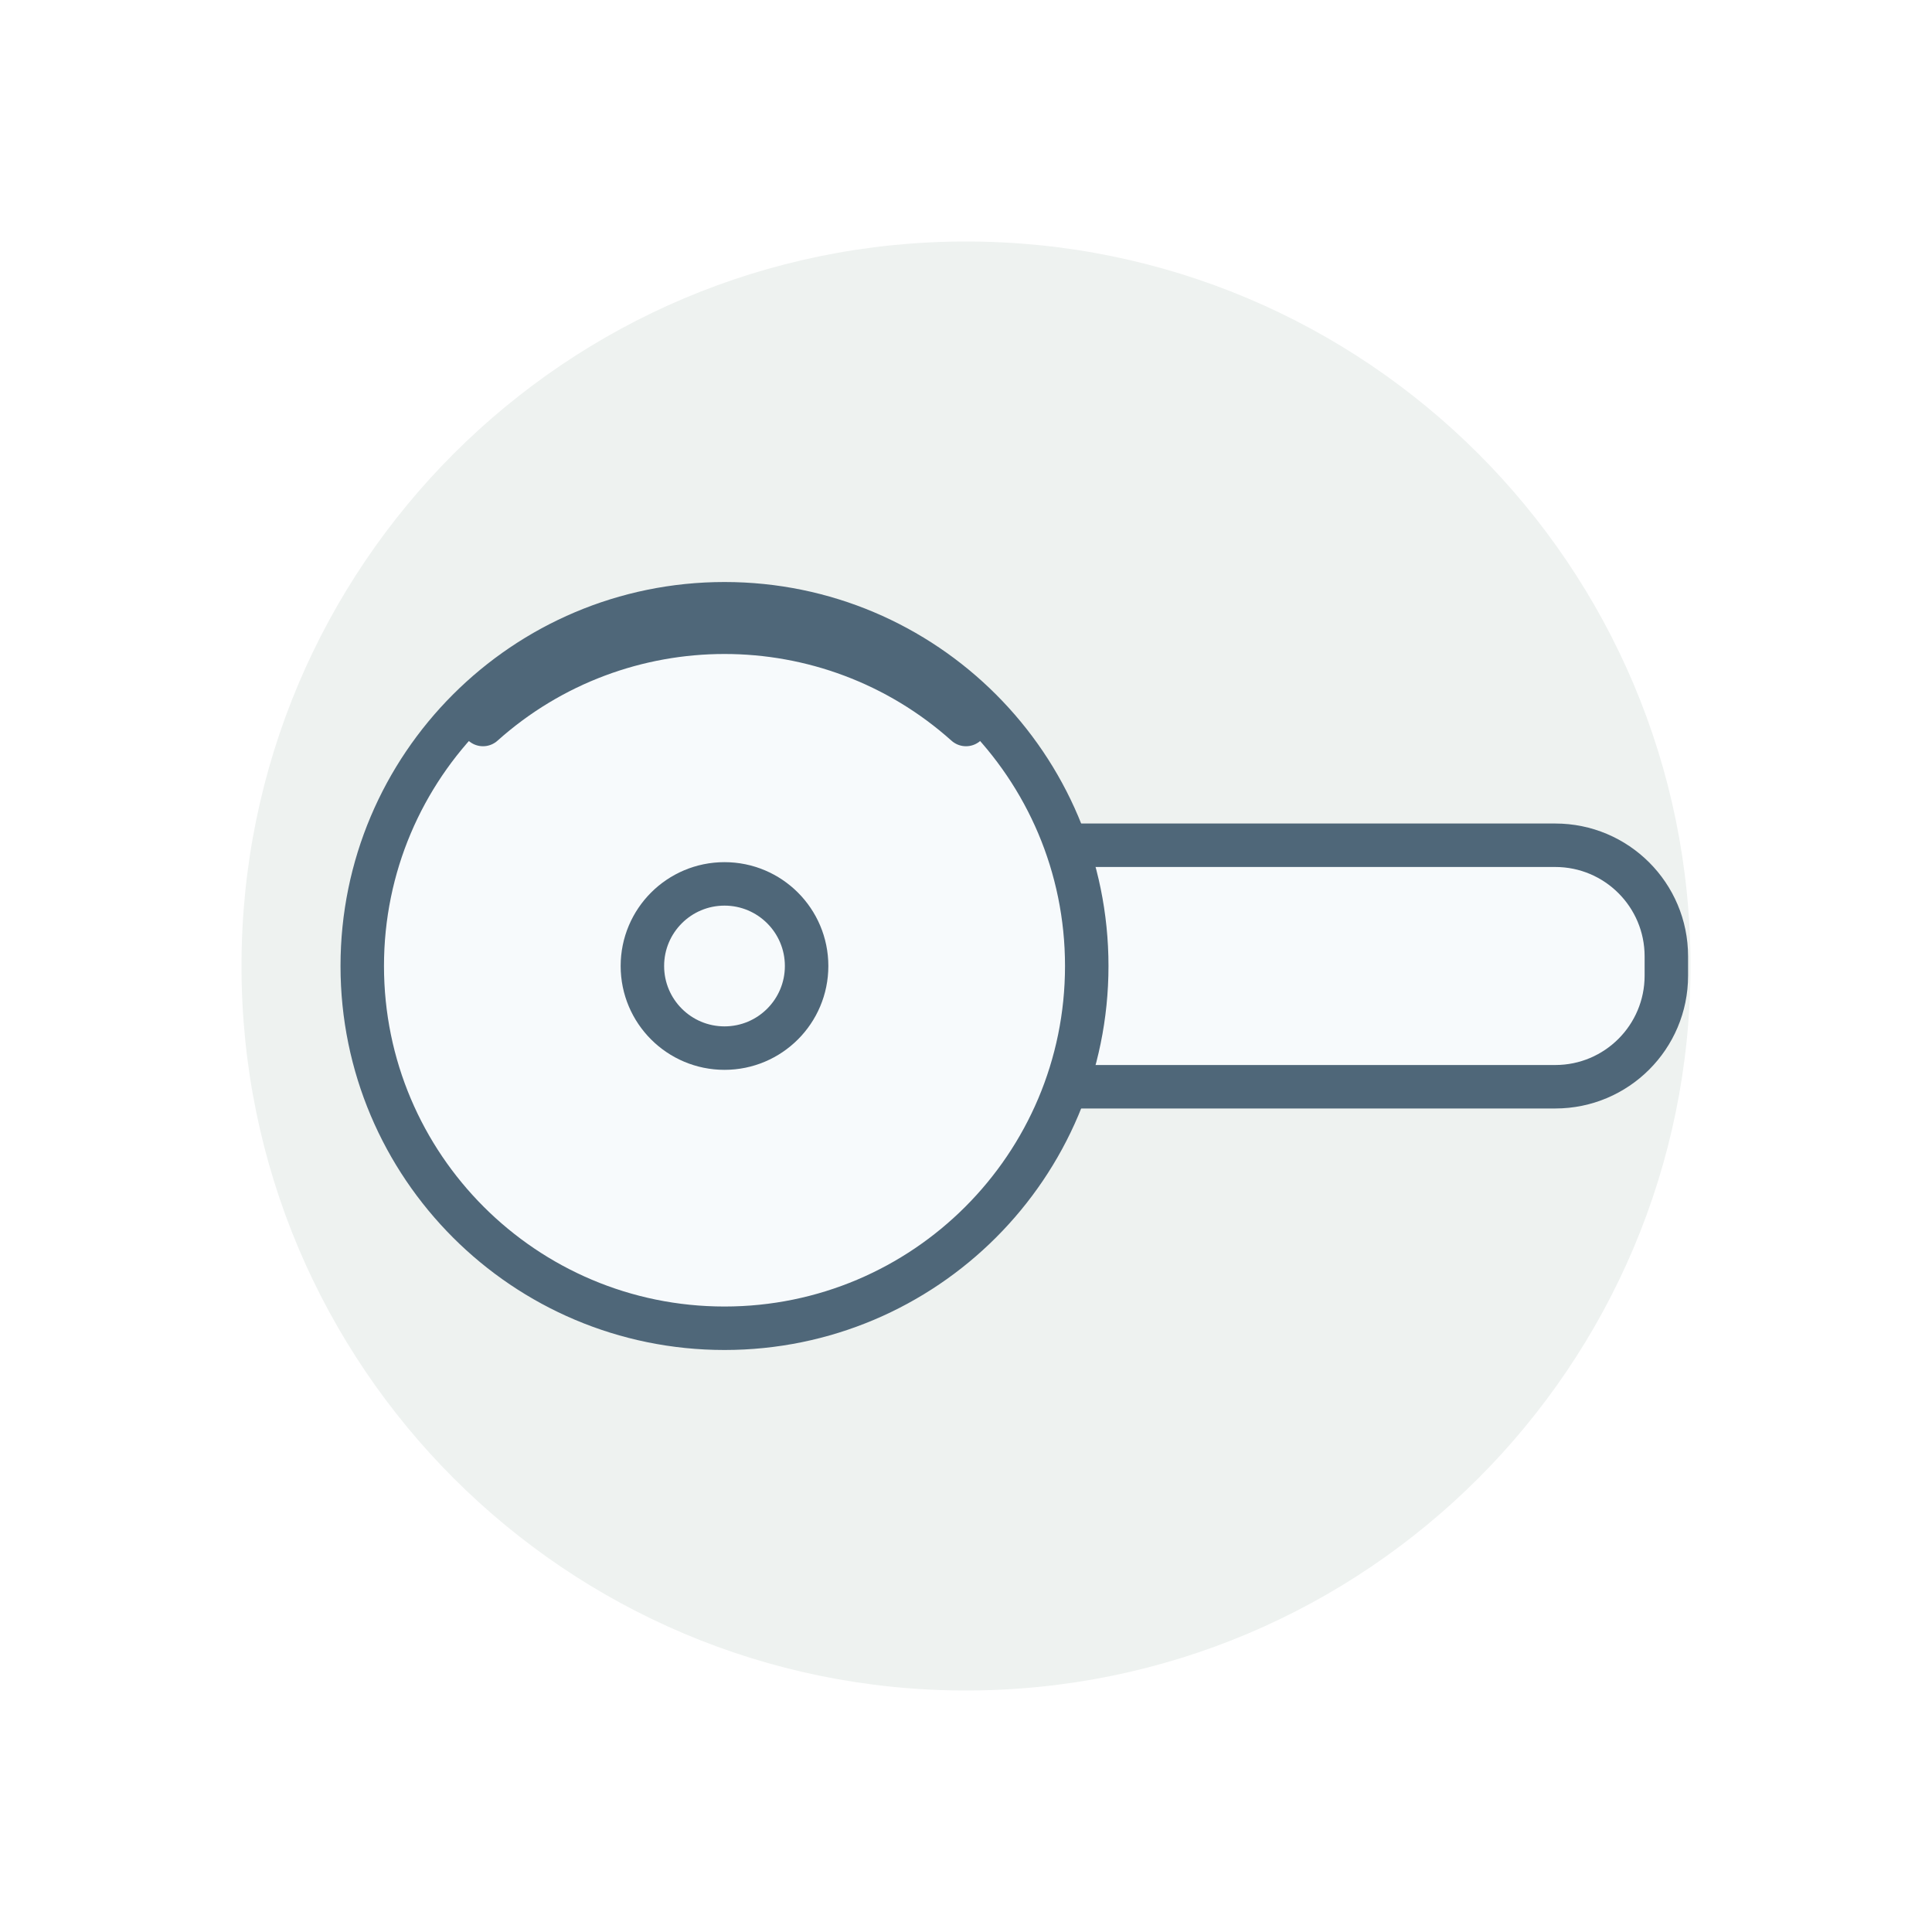
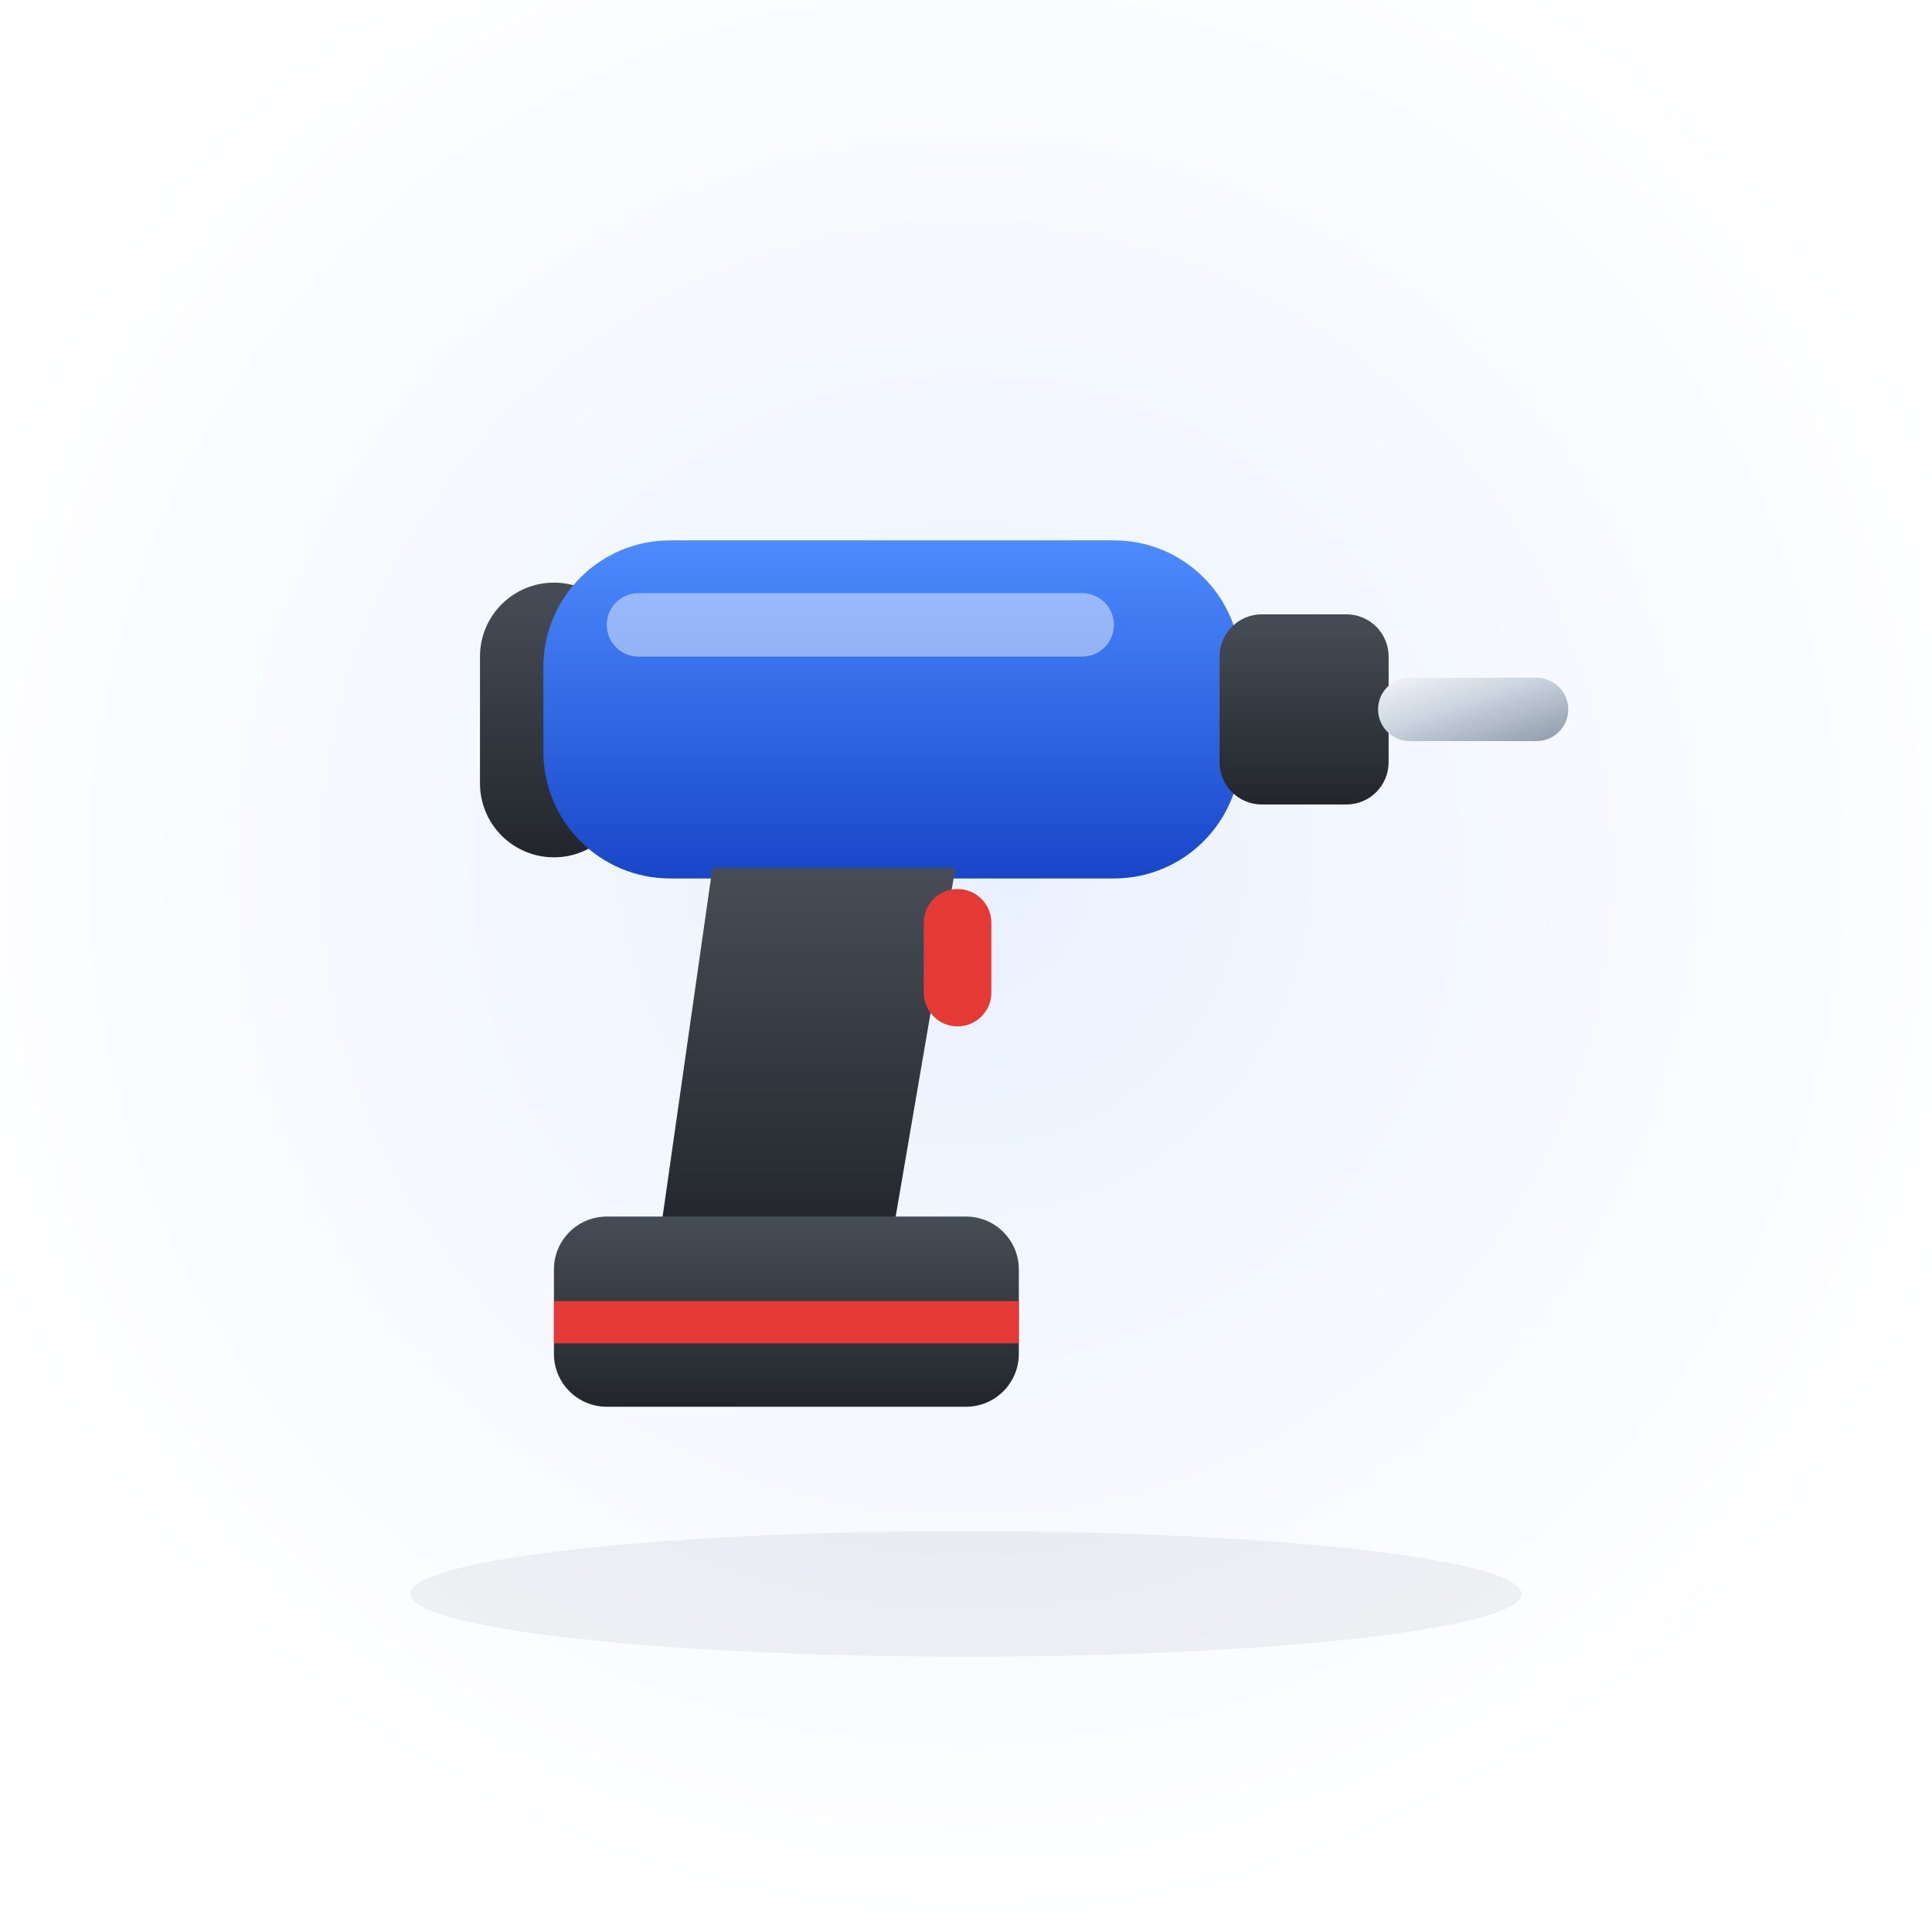
<svg xmlns="http://www.w3.org/2000/svg" viewBox="0 0 800 800">
-   <rect width="800" height="800" fill="#fff" />
-   <circle cx="400" cy="400" r="300" fill="#eef2f0" />
-   <g stroke="#4f6779" stroke-width="18" stroke-linecap="round" stroke-linejoin="round" fill="#f7fafc">
-     <rect x="400" y="350" width="290" height="100" rx="46" />
-     <circle cx="300" cy="400" r="150" />
-     <circle cx="300" cy="400" r="34" />
-     <path d="M400 300a150 150 0 0 0-200 0" fill="none" />
-   </g>
+   <rect width="800" height="800" fill="#ffffff" />
+   <defs>
+     <radialGradient id="bg" cx=".5" cy=".45" r=".55">
+       <stop offset="0" stop-color="#eaf1ff" />
+       <stop offset="1" stop-color="#ffffff" />
+     </radialGradient>
+   </defs>
+   <rect width="800" height="800" fill="url(#bg)" />
+   <ellipse cx="400" cy="660" rx="230" ry="26" fill="#0f1b2d" opacity=".06" />
+   <svg x="120" y="110" width="560" height="560" viewBox="0 0 64 64">
+     <defs>
+       <linearGradient id="hw-chrome" x1="0" y1="0" x2="1" y2="1">
+         <stop offset="0" stop-color="#f4f7fb" />
+         <stop offset=".45" stop-color="#c9d2de" />
+         <stop offset="1" stop-color="#8d99aa" />
+       </linearGradient>
+       <linearGradient id="hw-yellow" x1="0" y1="0" x2="0" y2="1">
+         <stop offset="0" stop-color="#ffd84d" />
+         <stop offset="1" stop-color="#f5a300" />
+       </linearGradient>
+       <linearGradient id="hw-orange" x1="0" y1="0" x2="0" y2="1">
+         <stop offset="0" stop-color="#ff9a3d" />
+         <stop offset="1" stop-color="#f05a12" />
+       </linearGradient>
+       <linearGradient id="hw-blue" x1="0" y1="0" x2="0" y2="1">
+         <stop offset="0" stop-color="#4d8bff" />
+         <stop offset="1" stop-color="#1846c8" />
+       </linearGradient>
+       <linearGradient id="hw-dark" x1="0" y1="0" x2="0" y2="1">
+         <stop offset="0" stop-color="#474d57" />
+         <stop offset="1" stop-color="#22262c" />
+       </linearGradient>
+     </defs>
+     <rect x="9" y="15" width="7" height="13" rx="3.5" fill="url(#hw-dark)" />
+     <rect x="12" y="13" width="33" height="16" rx="6" fill="url(#hw-blue)" />
+     <rect x="15" y="15.5" width="24" height="3" rx="1.5" fill="#fff" opacity=".45" />
+     <rect x="44" y="16.5" width="8" height="9" rx="2" fill="url(#hw-dark)" />
+     <rect x="51.5" y="19.5" width="9" height="3" rx="1.5" fill="url(#hw-chrome)" />
+     <path d="M20 28.5h11.5l-3 17.5H17.5z" fill="url(#hw-dark)" />
+     <rect x="30" y="29.5" width="3.2" height="6.5" rx="1.6" fill="#e53935" />
+     <rect x="12.5" y="45" width="22" height="9" rx="2.5" fill="url(#hw-dark)" />
+     <rect x="12.5" y="49" width="22" height="2" fill="#e53935" />
+   </svg>
</svg>
